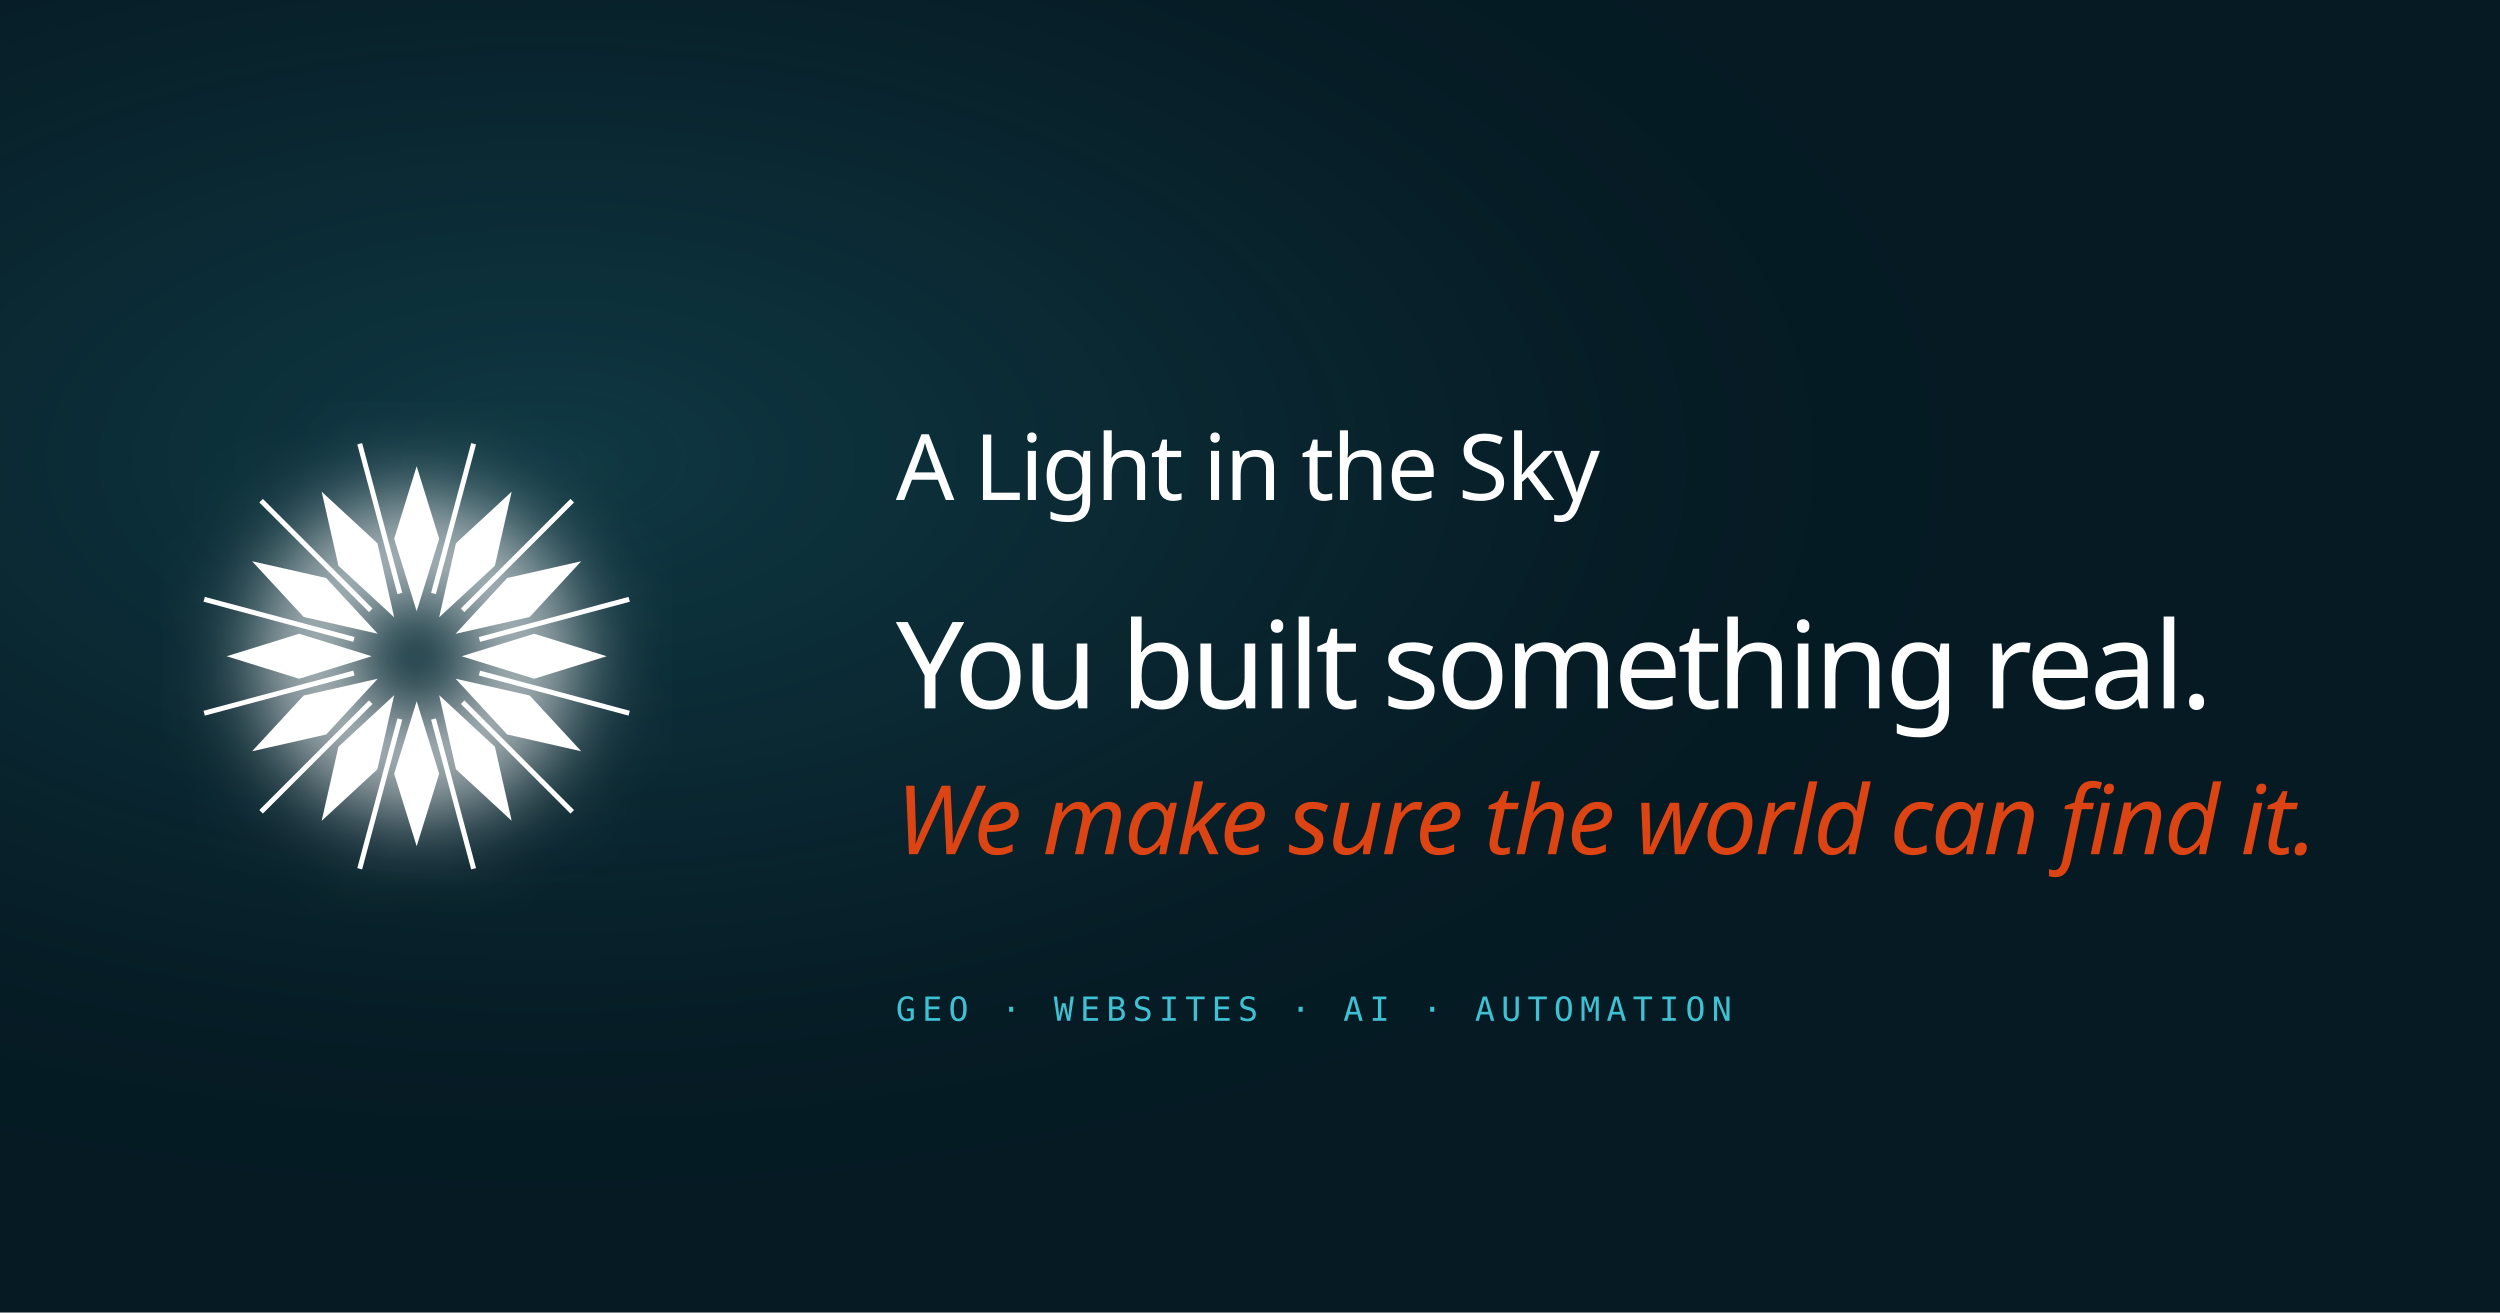
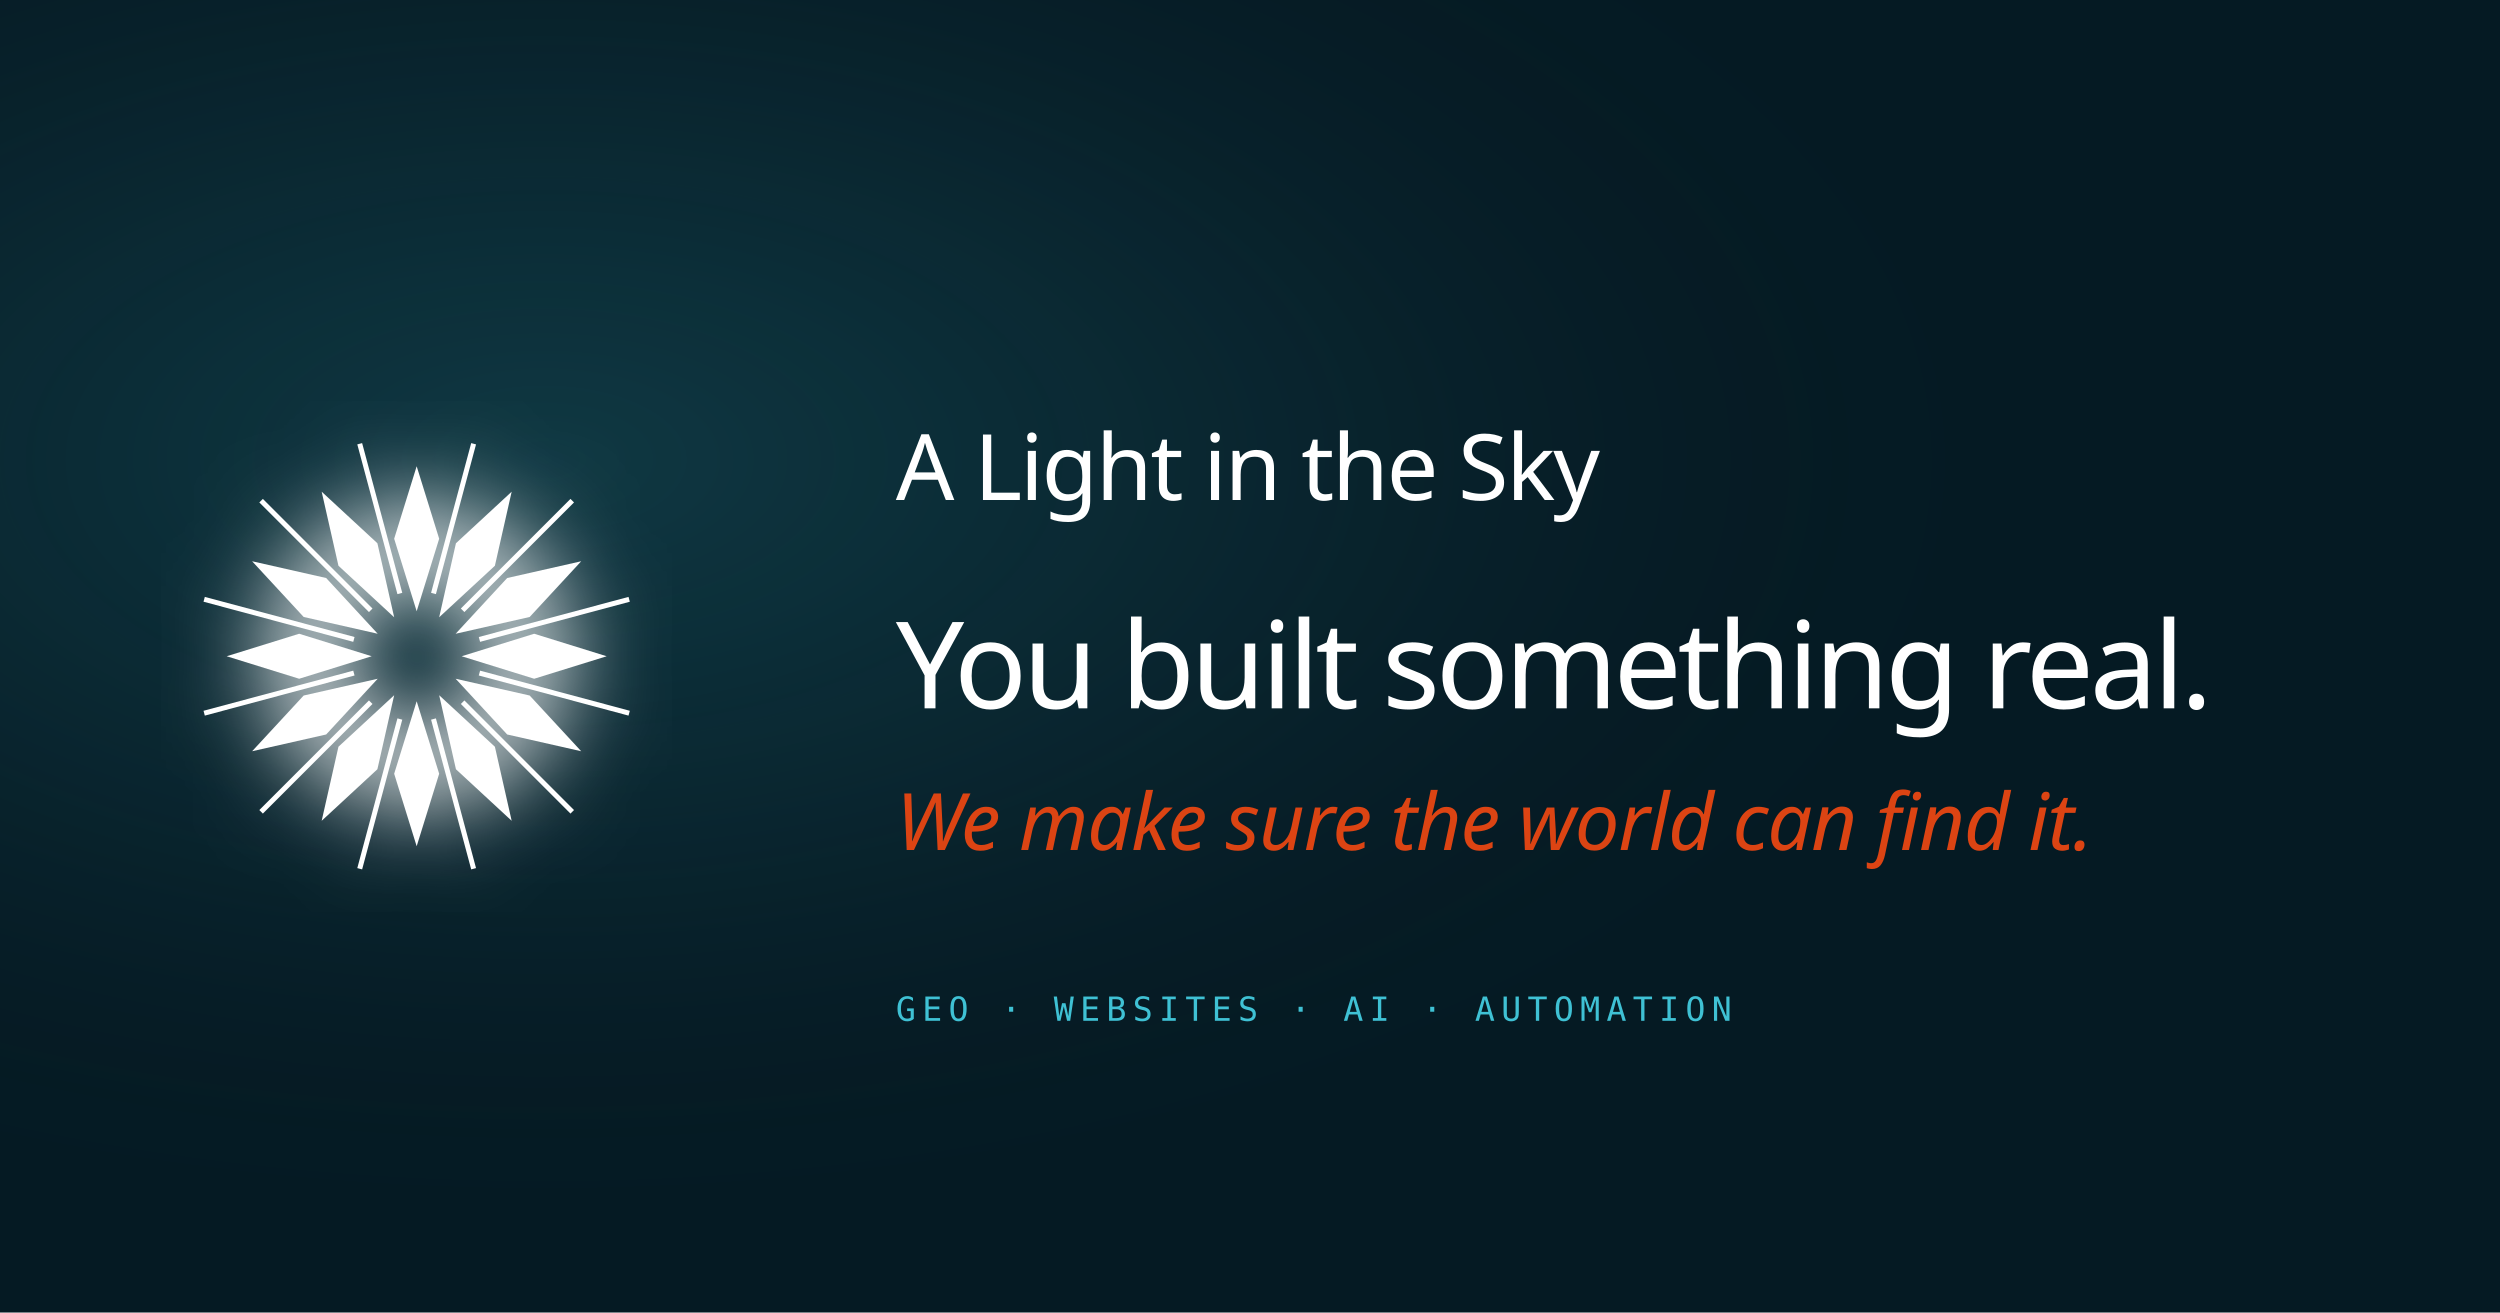
<svg xmlns="http://www.w3.org/2000/svg" width="1200" height="630" viewBox="0 0 1200 630">
  <defs>
    <radialGradient id="bg-glow" cx="22%" cy="35%" r="60%">
      <stop offset="0%" stop-color="rgba(63,193,212,0.18)" />
      <stop offset="60%" stop-color="rgba(63,193,212,0.04)" />
      <stop offset="100%" stop-color="rgba(5,26,35,0)" />
    </radialGradient>
    <filter id="star-glow">
      <feGaussianBlur stdDeviation="14" result="blur" />
      <feMerge>
        <feMergeNode in="blur" />
        <feMergeNode in="SourceGraphic" />
      </feMerge>
    </filter>
  </defs>
  <rect width="1200" height="630" fill="#051a23" />
  <rect width="1200" height="630" fill="url(#bg-glow)" />
  <g transform="translate(80, 195) scale(1.2)" filter="url(#star-glow)">
    <path d="M100 24 L109 53 L100 82 L91 53 Z" fill="#FFFFFF" />
    <path d="M138 34.18 L131.29 63.8 L109 84.41 L115.71 54.8 Z" fill="#FFFFFF" />
    <path d="M165.82 62 L145.2 84.29 L115.59 91 L136.2 68.71 Z" fill="#FFFFFF" />
    <path d="M176 100 L147 109 L118 100 L147 91 Z" fill="#FFFFFF" />
    <path d="M165.82 138 L136.2 131.29 L115.59 109 L145.2 115.71 Z" fill="#FFFFFF" />
    <path d="M138 165.82 L115.71 145.2 L109 115.59 L131.29 136.2 Z" fill="#FFFFFF" />
    <path d="M100 176 L91 147 L100 118 L109 147 Z" fill="#FFFFFF" />
    <path d="M62 165.82 L68.71 136.2 L91 115.59 L84.29 145.2 Z" fill="#FFFFFF" />
    <path d="M34.18 138 L54.8 115.71 L84.41 109 L63.8 131.29 Z" fill="#FFFFFF" />
    <path d="M24 100 L53 91 L82 100 L53 109 Z" fill="#FFFFFF" />
    <path d="M34.18 62 L63.8 68.71 L84.41 91 L54.8 84.29 Z" fill="#FFFFFF" />
    <path d="M62 34.18 L84.29 54.8 L91 84.41 L68.71 63.8 Z" fill="#FFFFFF" />
    <line x1="106.73" y1="74.89" x2="122.78" y2="15" stroke="#FFFFFF" stroke-width="2" />
    <line x1="118.38" y1="81.62" x2="162.23" y2="37.77" stroke="#FFFFFF" stroke-width="2" />
    <line x1="125.11" y1="93.27" x2="185" y2="77.22" stroke="#FFFFFF" stroke-width="2" />
    <line x1="125.11" y1="106.73" x2="185" y2="122.78" stroke="#FFFFFF" stroke-width="2" />
    <line x1="118.38" y1="118.38" x2="162.23" y2="162.23" stroke="#FFFFFF" stroke-width="2" />
    <line x1="106.73" y1="125.11" x2="122.78" y2="185" stroke="#FFFFFF" stroke-width="2" />
    <line x1="93.27" y1="125.11" x2="77.22" y2="185" stroke="#FFFFFF" stroke-width="2" />
    <line x1="81.62" y1="118.38" x2="37.77" y2="162.23" stroke="#FFFFFF" stroke-width="2" />
    <line x1="74.89" y1="106.73" x2="15" y2="122.78" stroke="#FFFFFF" stroke-width="2" />
    <line x1="74.89" y1="93.27" x2="15" y2="77.22" stroke="#FFFFFF" stroke-width="2" />
    <line x1="81.62" y1="81.62" x2="37.77" y2="37.77" stroke="#FFFFFF" stroke-width="2" />
    <line x1="93.27" y1="74.89" x2="77.22" y2="15" stroke="#FFFFFF" stroke-width="2" />
  </g>
  <text x="430" y="240" font-family="'Sora','Plus Jakarta Sans',system-ui,sans-serif" font-size="44" font-weight="500" letter-spacing="-1" fill="#FFFFFF">
    A Light in the Sky
  </text>
  <text x="430" y="340" font-family="'Sora','Plus Jakarta Sans',system-ui,sans-serif" font-size="58" font-weight="500" letter-spacing="-2" fill="#FFFFFF">
    You built something real.
  </text>
-   <text x="430" y="410" font-family="'Sora','Plus Jakarta Sans',system-ui,sans-serif" font-size="46" font-weight="300" letter-spacing="-1" fill="#DC4413" font-style="italic">
+   <text x="430" y="408" font-family="'Sora','Plus Jakarta Sans',system-ui,sans-serif" font-size="38" font-weight="300" letter-spacing="-0.5" fill="#DC4413" font-style="italic">
    We make sure the world can find it.
  </text>
  <text x="430" y="490" font-family="'JetBrains Mono','DM Mono',monospace" font-size="16" font-weight="500" letter-spacing="3" fill="#3FC1D4">
    GEO · WEBSITES · AI · AUTOMATION
  </text>
</svg>
